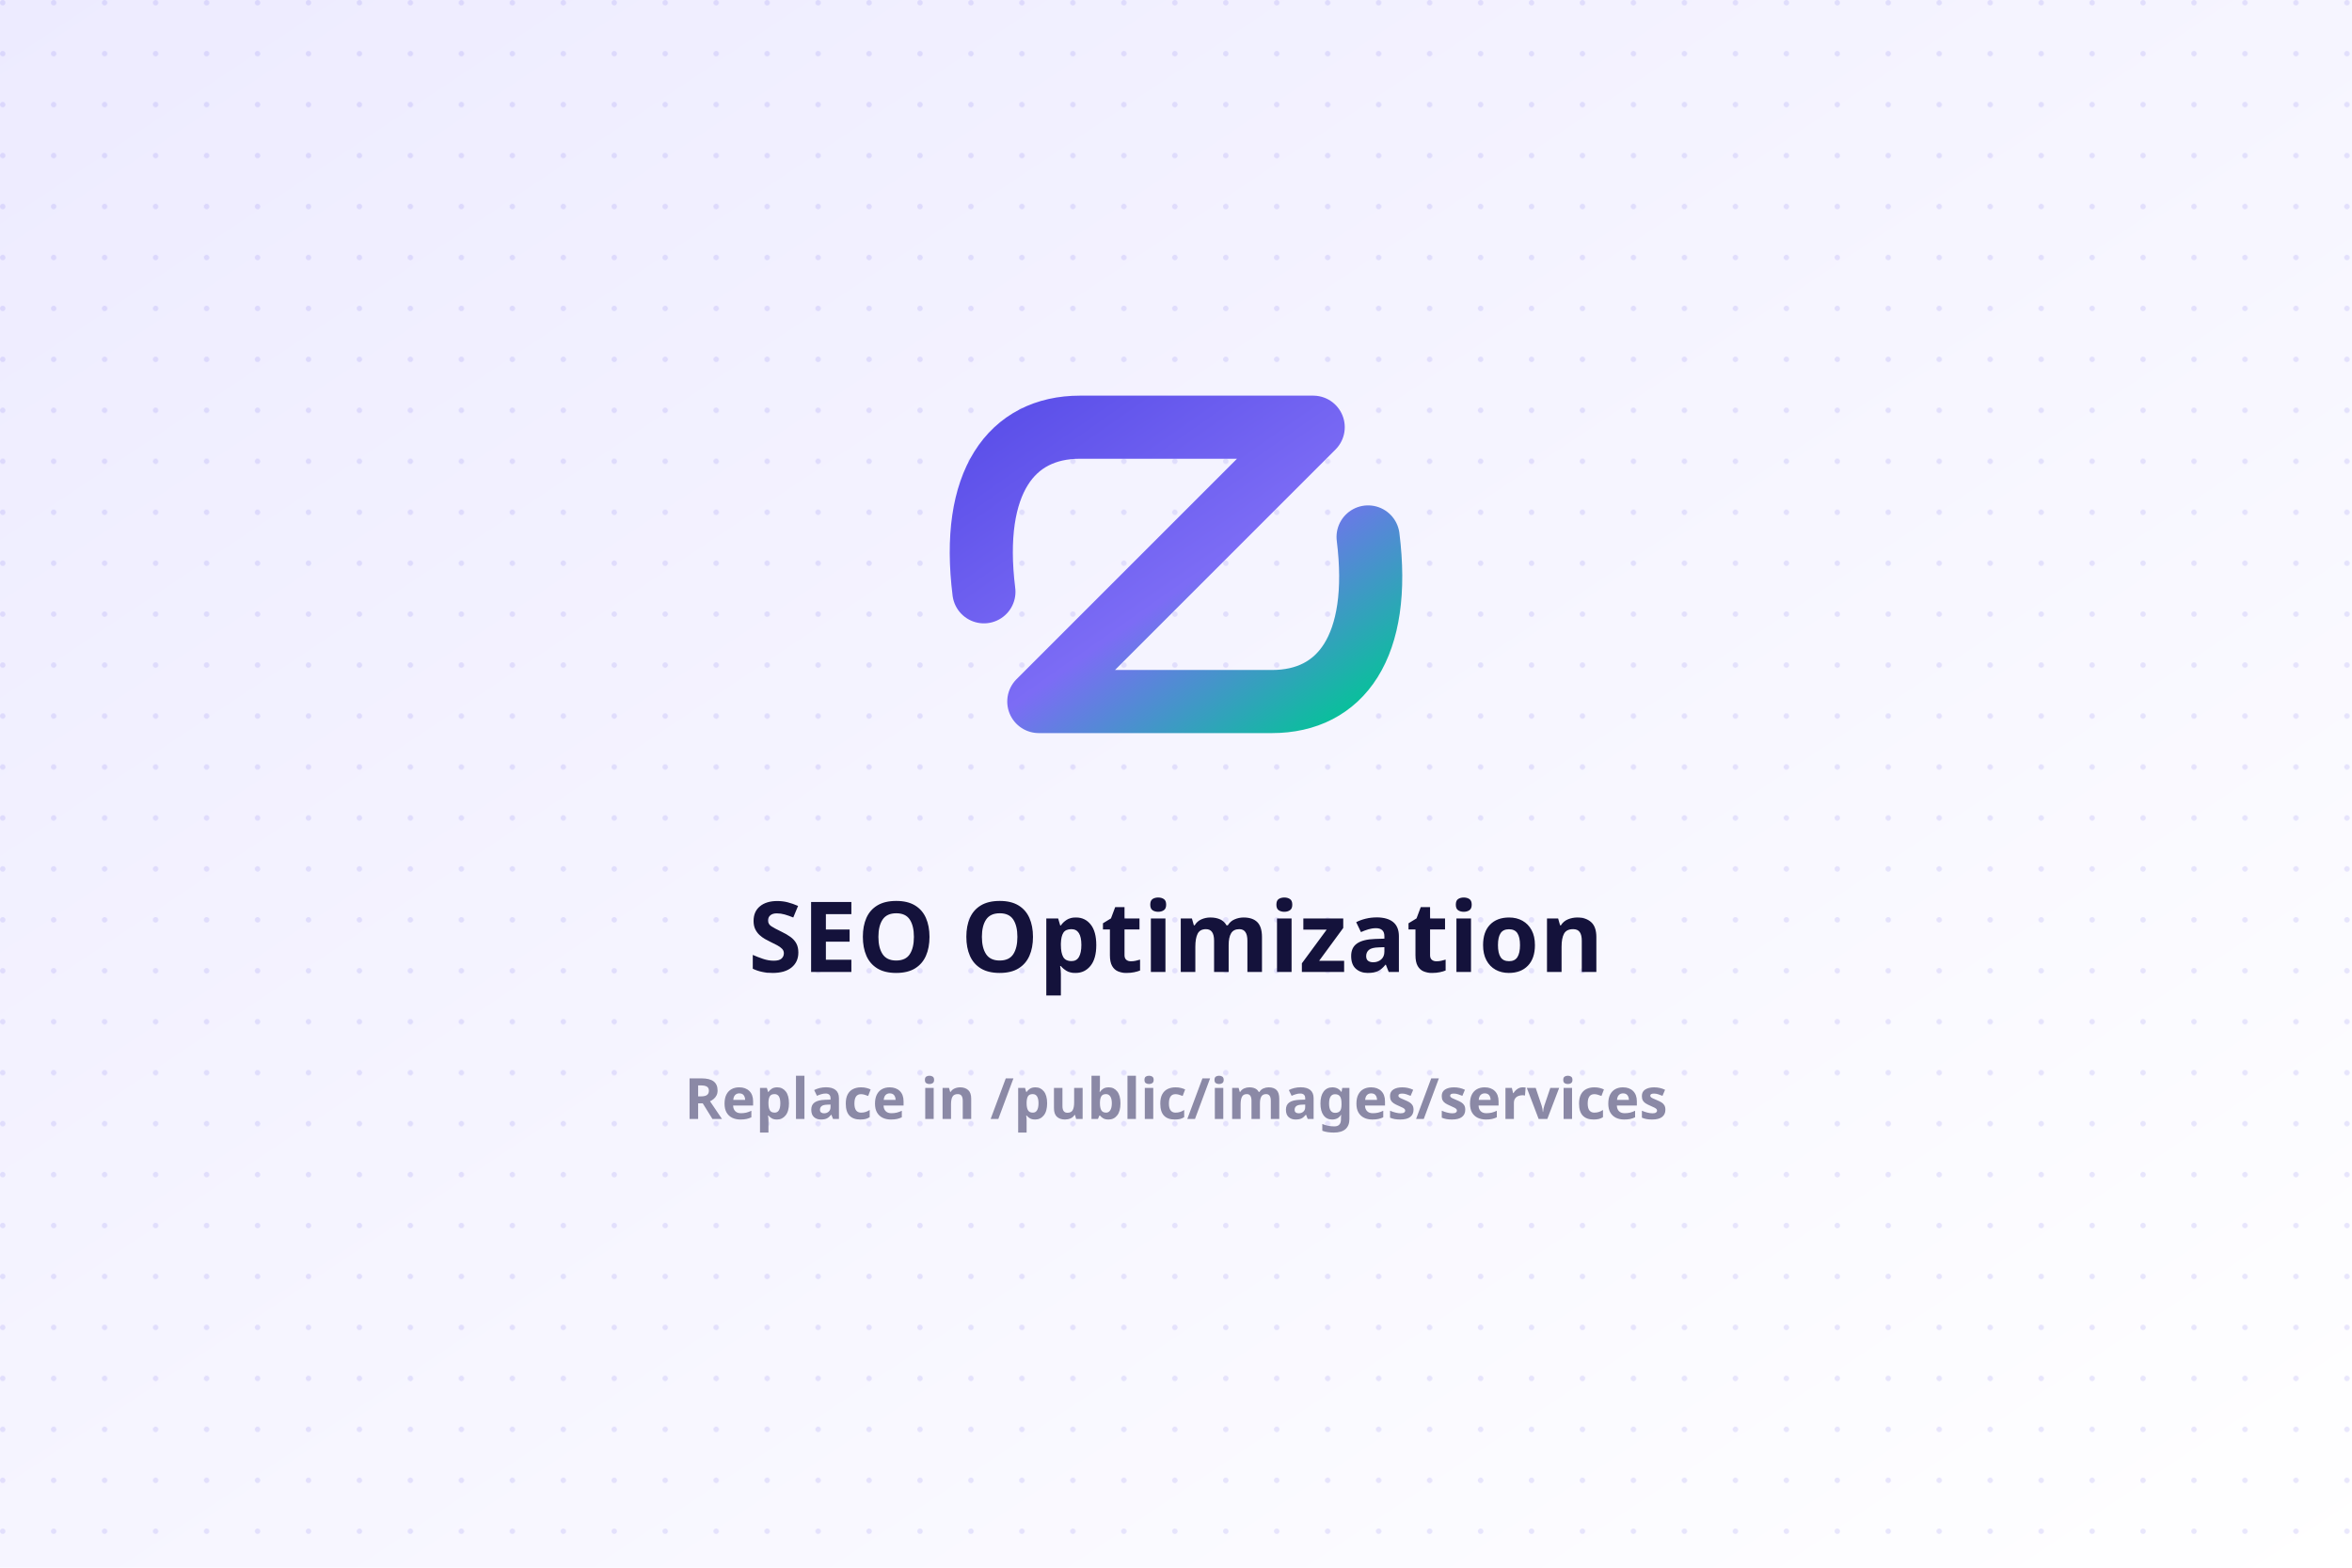
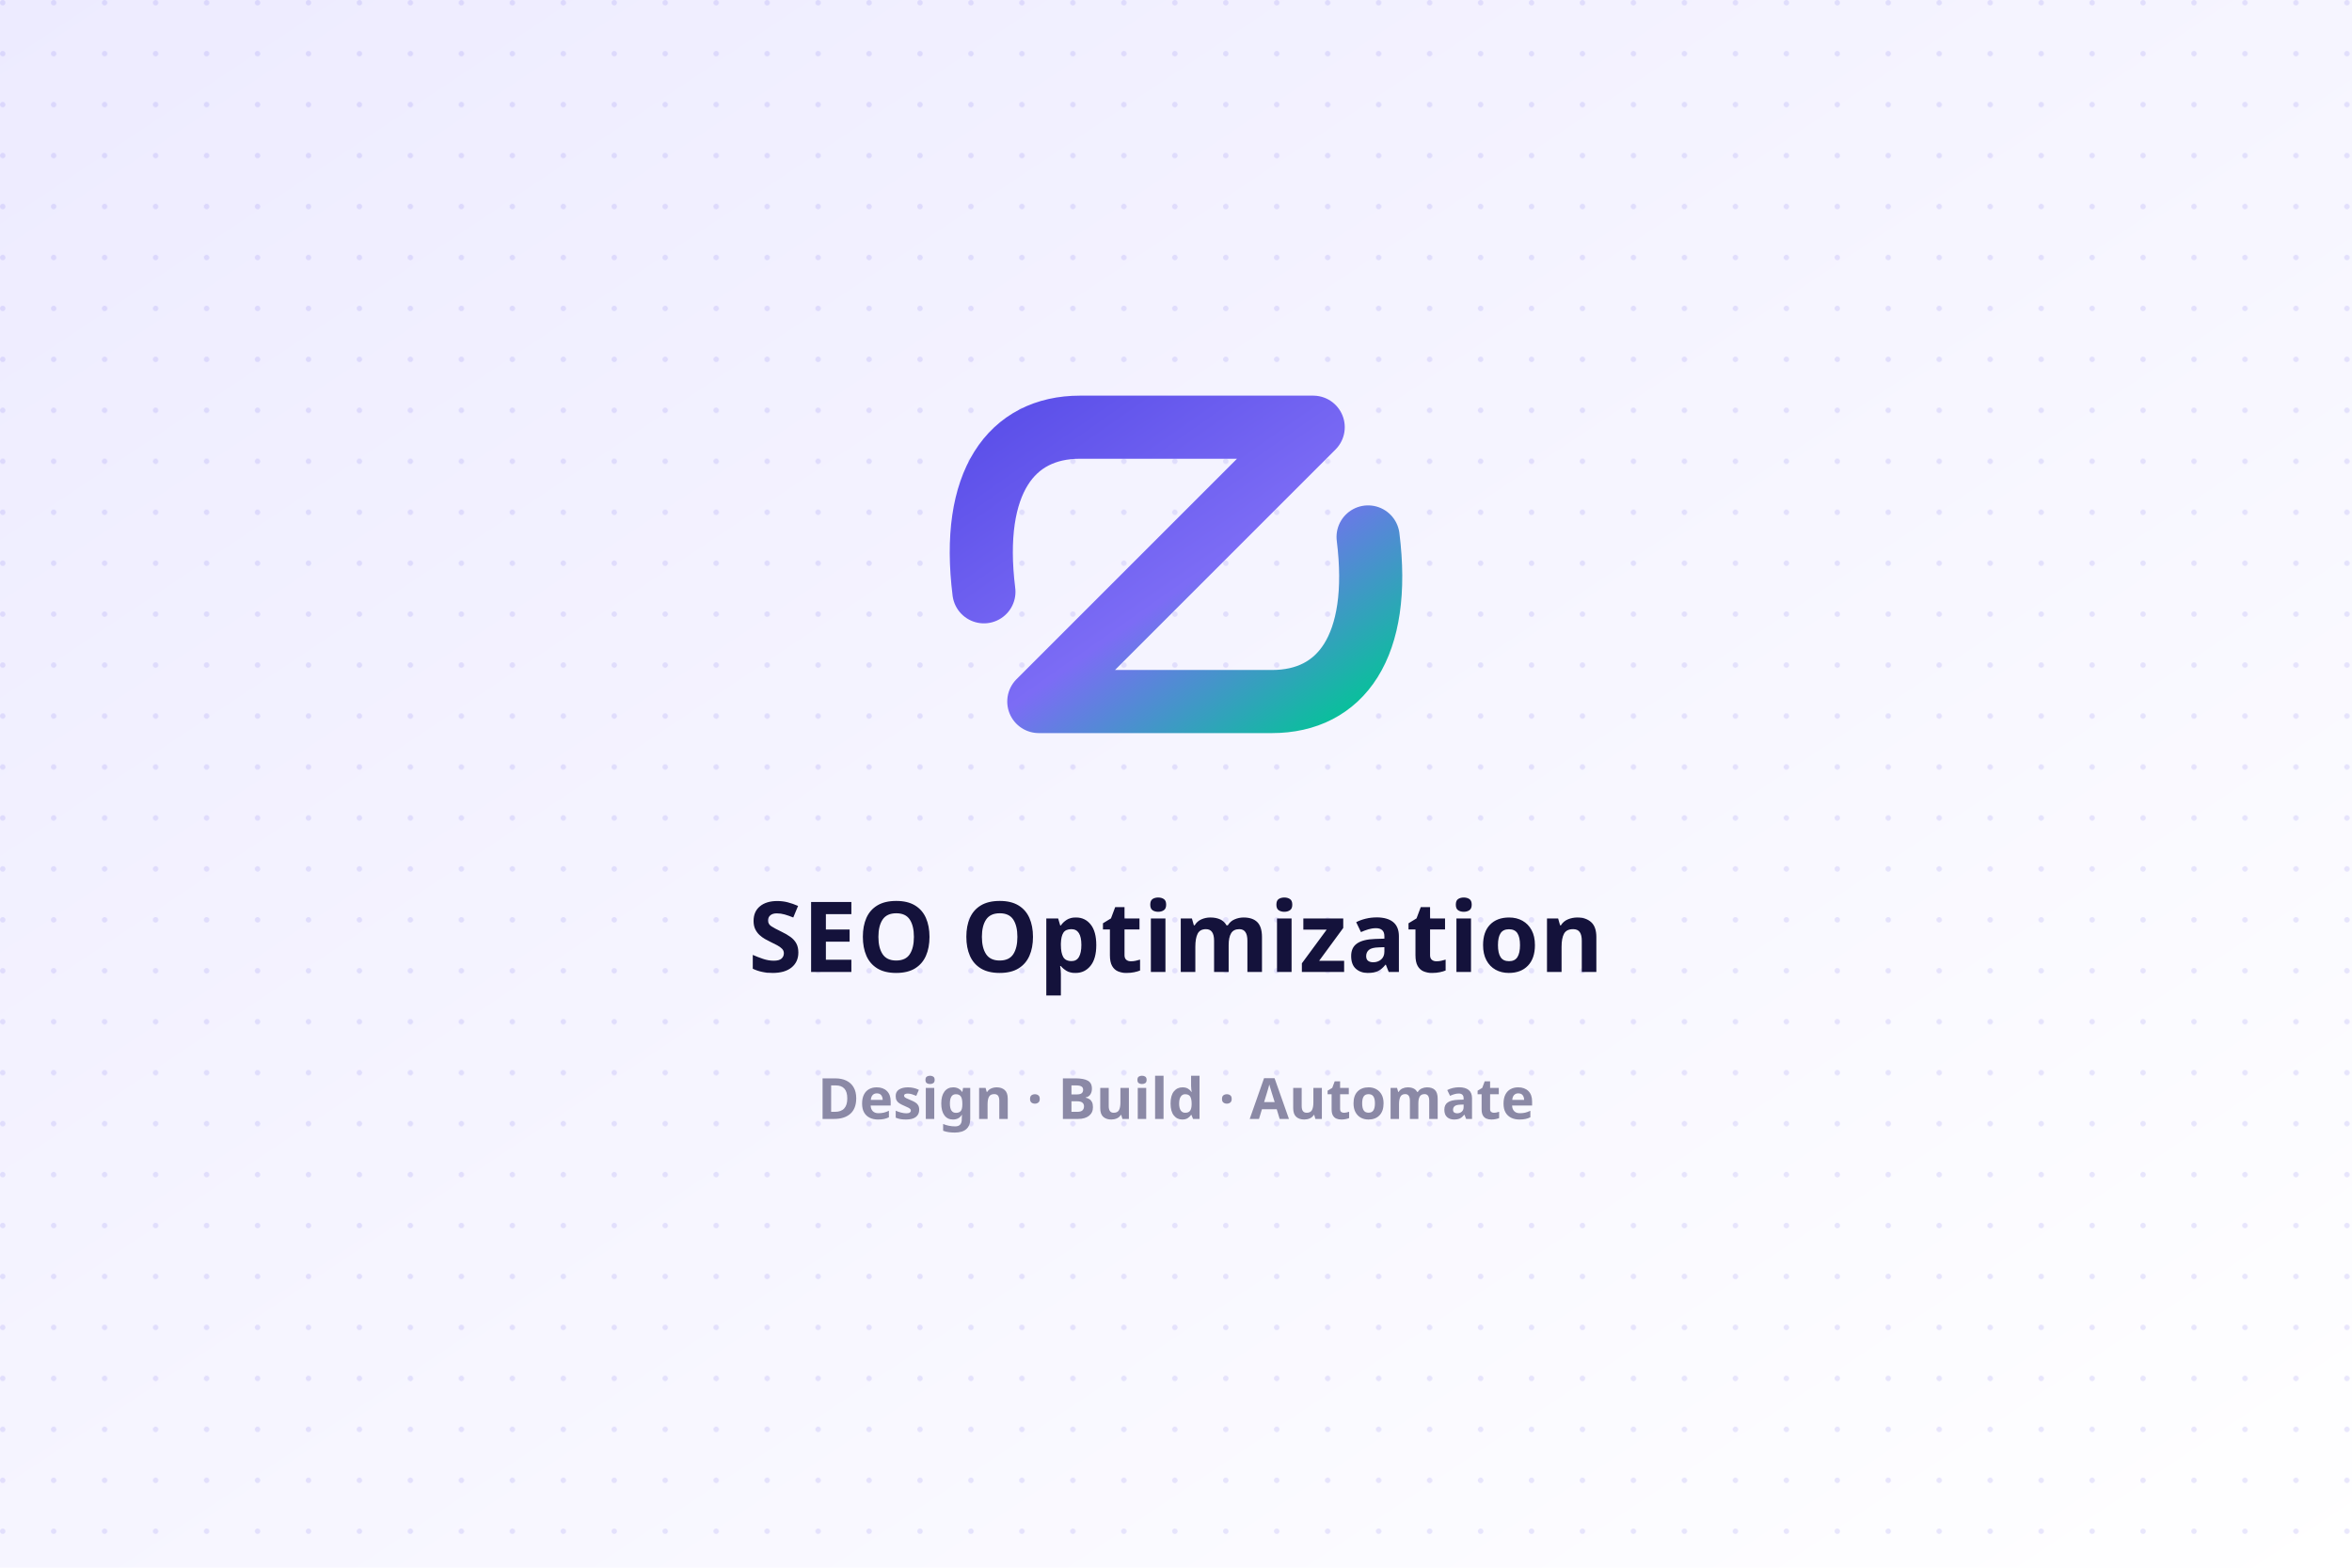
- <svg xmlns="http://www.w3.org/2000/svg" viewBox="0 0 1200 800" width="1200" height="800" role="img" aria-label="SEO Optimization placeholder">
+ <svg xmlns="http://www.w3.org/2000/svg" viewBox="0 0 1200 800" width="1200" height="800" role="img" aria-label="SEO Optimization — Flowzync">
  <defs>
    <linearGradient id="g" x1="0" y1="0" x2="1" y2="1">
      <stop offset="0" stop-color="#EDEBFF" />
      <stop offset="1" stop-color="#FFFFFF" />
    </linearGradient>
    <linearGradient id="s" x1="0" y1="0" x2="1" y2="1">
      <stop offset="0" stop-color="#5B4FE9" />
      <stop offset=".55" stop-color="#7C6CF5" />
      <stop offset="1" stop-color="#06C299" />
    </linearGradient>
    <pattern id="d" width="26" height="26" patternUnits="userSpaceOnUse">
      <circle cx="1.4" cy="1.4" r="1.4" fill="#5B4FE9" opacity=".13" />
    </pattern>
  </defs>
  <rect width="1200" height="800" fill="url(#g)" />
  <rect width="1200" height="800" fill="url(#d)" />
  <g transform="translate(432.0 120.0) scale(7.000)">
    <path d="M10 26 C9 18 12 14 17 14 H34 L14 34 H31 C36 34 39 30 38 22" fill="none" stroke="url(#s)" stroke-width="4.6" stroke-linecap="round" stroke-linejoin="round" />
  </g>
  <text x="50%" y="496" text-anchor="middle" font-family="Sora, Segoe UI, sans-serif" font-weight="700" font-size="50" fill="#14123B">SEO Optimization</text>
-   <text x="50%" y="571" text-anchor="middle" font-family="Manrope, Segoe UI, sans-serif" font-weight="600" font-size="29" fill="#8B89A6">Replace in /public/images/services</text>
+   <text x="50%" y="571" text-anchor="middle" font-family="Manrope, Segoe UI, sans-serif" font-weight="600" font-size="29" fill="#8B89A6">Design · Build · Automate</text>
</svg>
